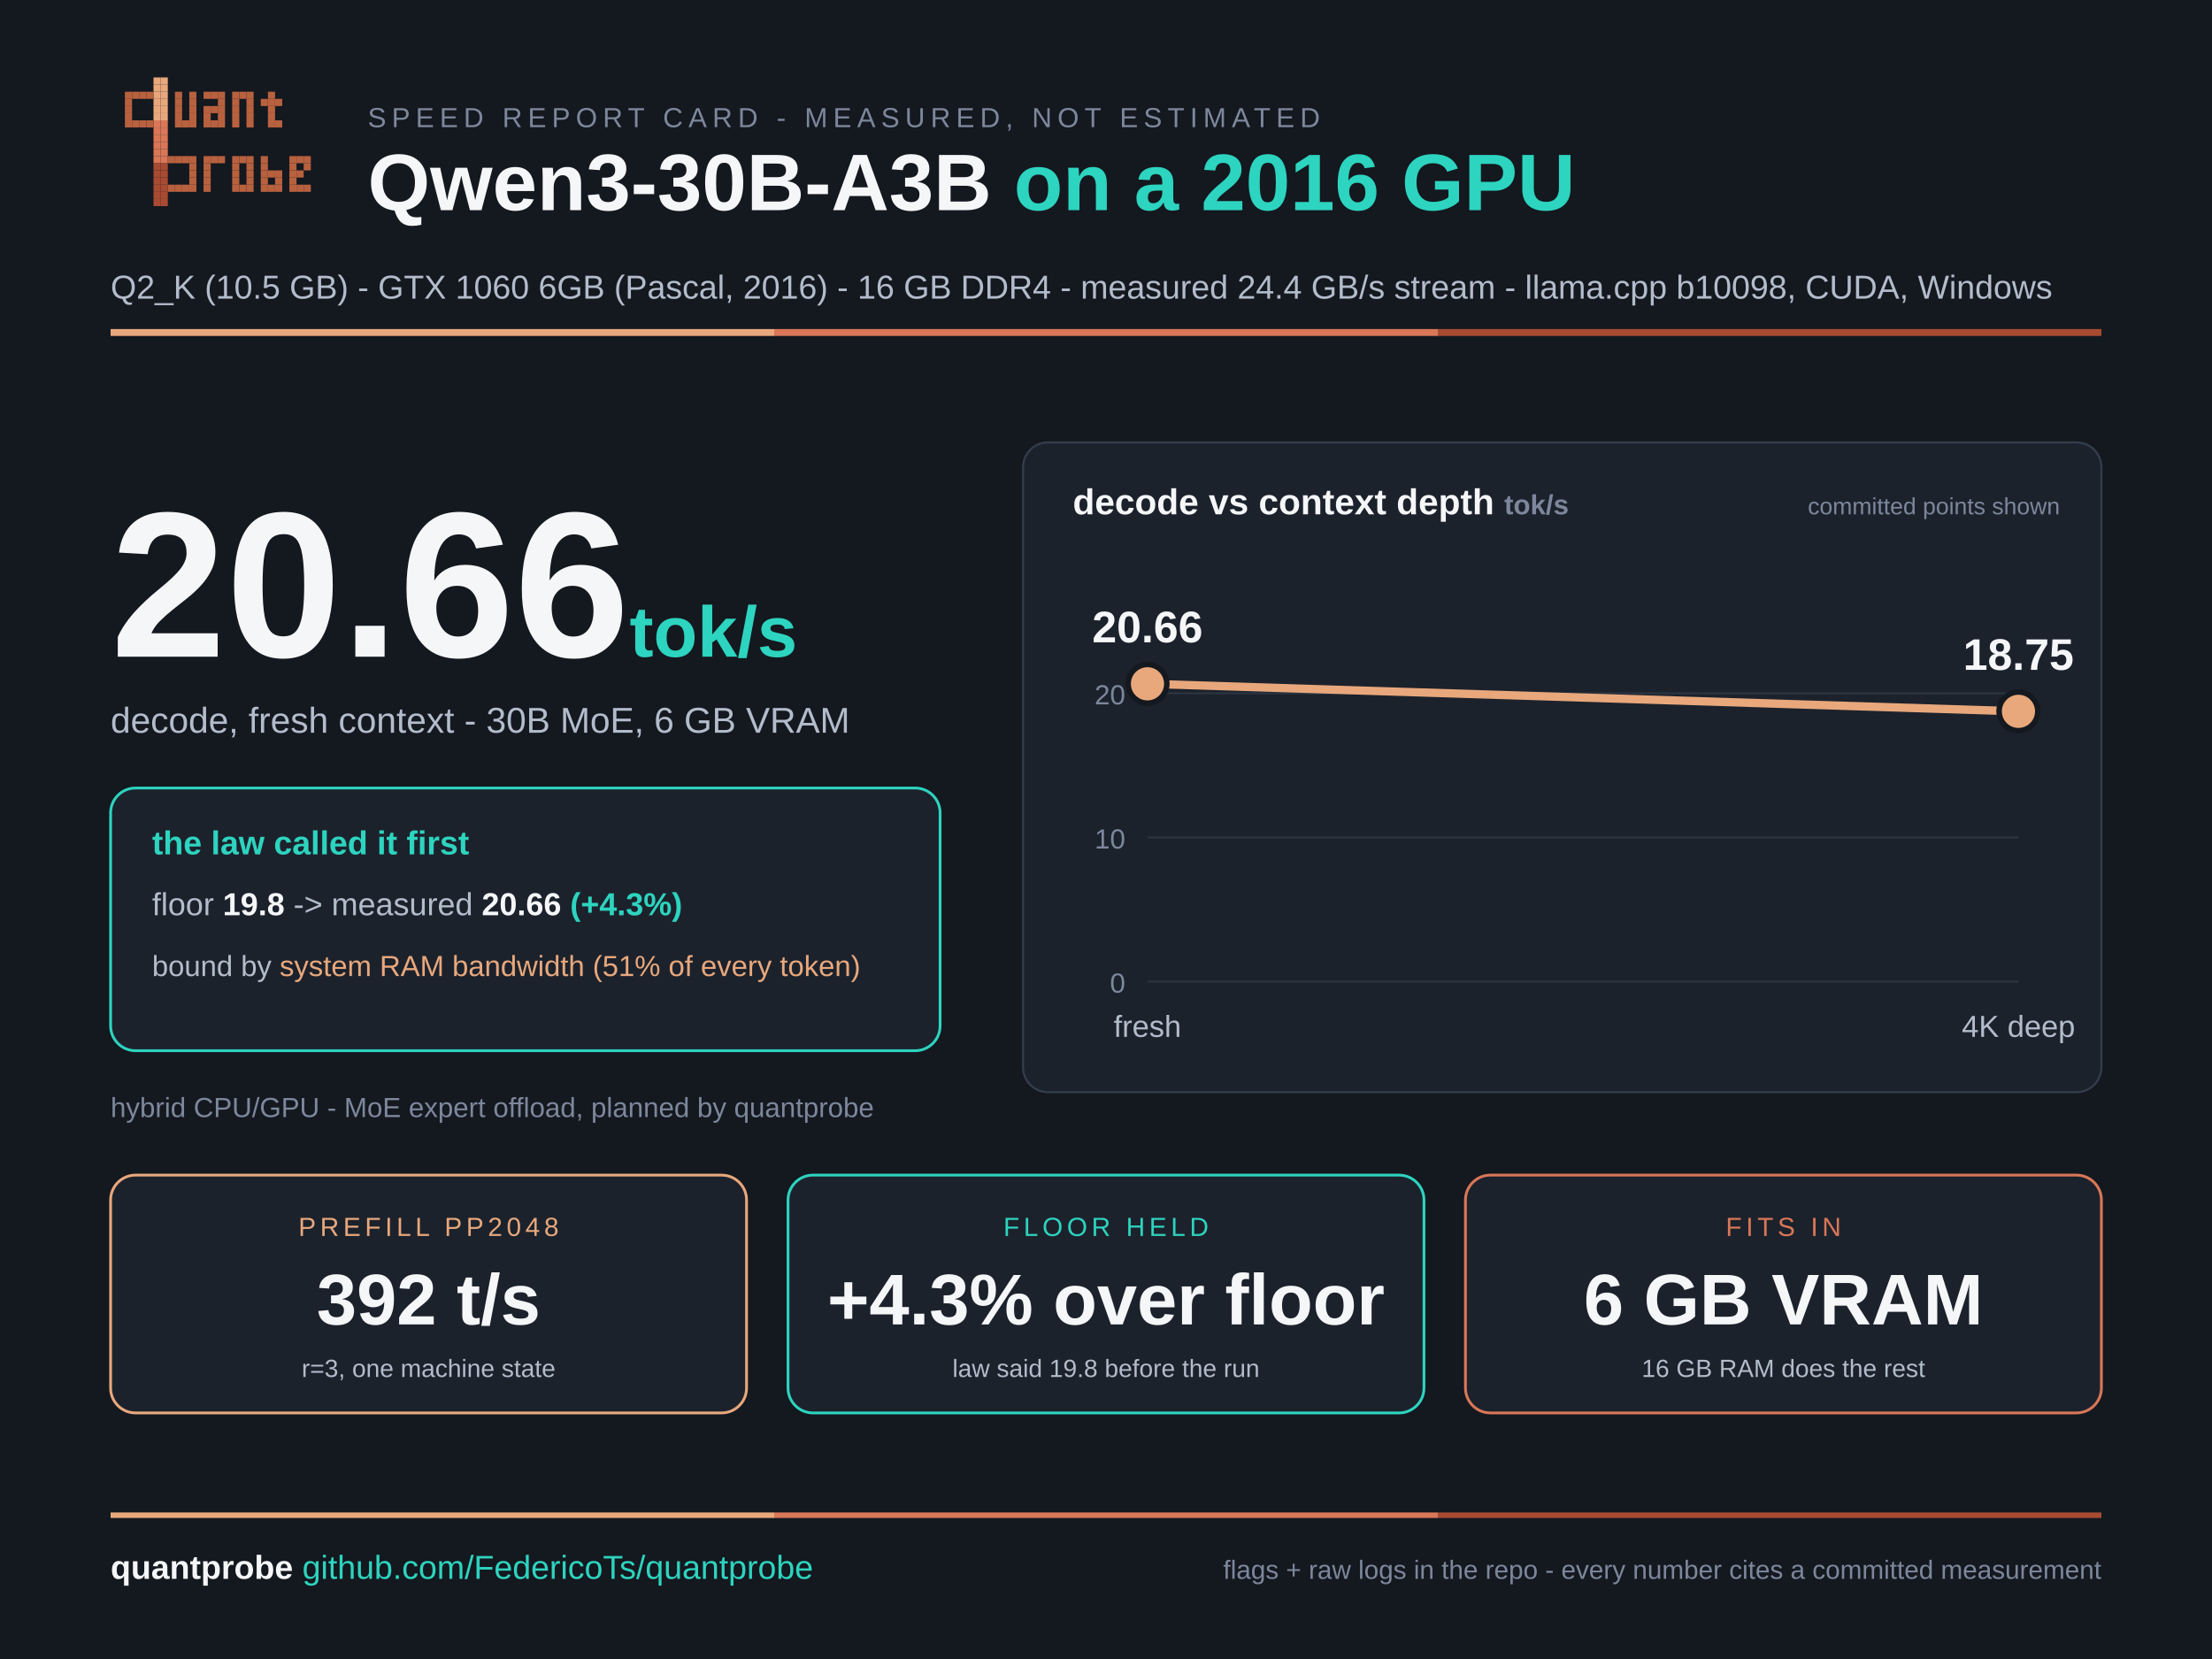
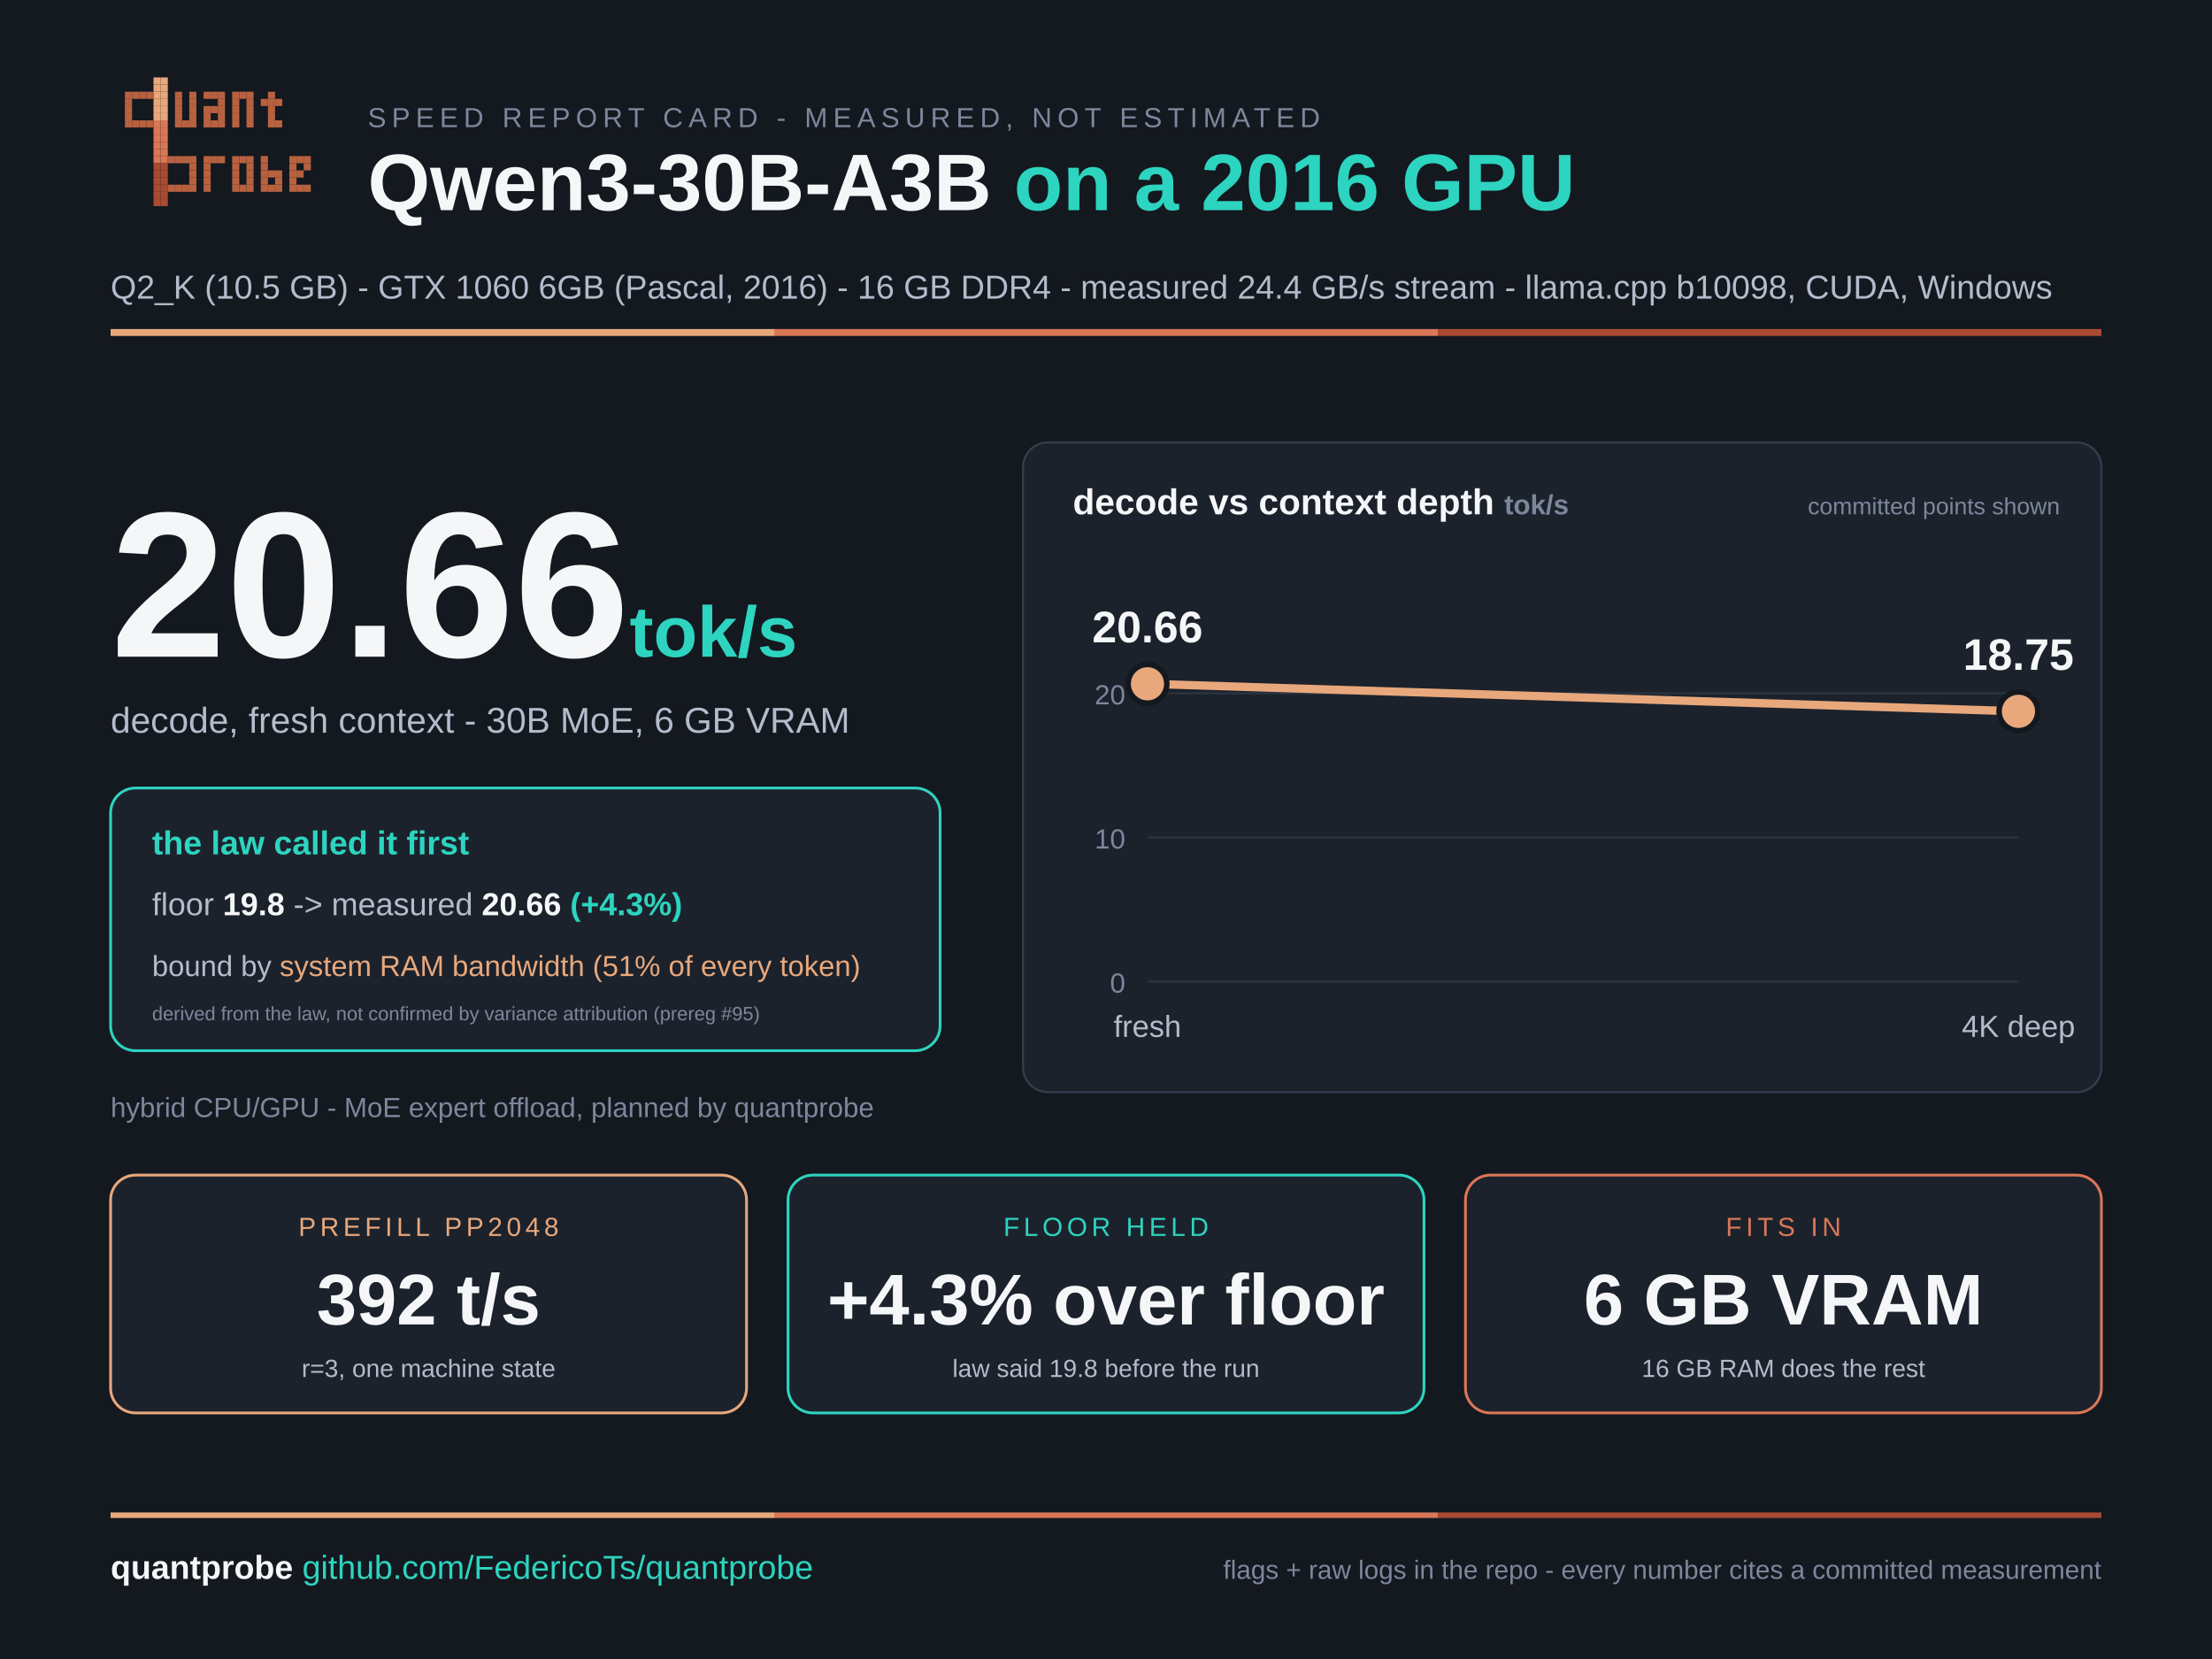
<svg xmlns="http://www.w3.org/2000/svg" viewBox="0 0 1600 1200" font-family="Segoe UI, Arial, sans-serif">
  <rect width="1600" height="1200" fill="#14181f" />
  <g transform="translate(80,56) scale(0.4310345)">
    <rect x="72" y="0" width="12" height="12" fill="#e8a87c" />
    <rect x="84" y="0" width="12" height="12" fill="#e8a87c" />
    <rect x="72" y="12" width="12" height="12" fill="#e8a87c" />
    <rect x="84" y="12" width="12" height="12" fill="#e8a87c" />
    <rect x="72" y="24" width="12" height="12" fill="#e8a87c" />
    <rect x="84" y="24" width="12" height="12" fill="#e8a87c" />
    <rect x="72" y="36" width="12" height="12" fill="#e8a87c" />
    <rect x="84" y="36" width="12" height="12" fill="#e8a87c" />
    <rect x="72" y="48" width="12" height="12" fill="#e8a87c" />
    <rect x="84" y="48" width="12" height="12" fill="#e8a87c" />
    <rect x="72" y="60" width="12" height="12" fill="#e8a87c" />
    <rect x="84" y="60" width="12" height="12" fill="#e8a87c" />
    <rect x="72" y="72" width="12" height="12" fill="#d97757" />
    <rect x="84" y="72" width="12" height="12" fill="#d97757" />
    <rect x="72" y="84" width="12" height="12" fill="#d97757" />
    <rect x="84" y="84" width="12" height="12" fill="#d97757" />
    <rect x="72" y="96" width="12" height="12" fill="#d97757" />
    <rect x="84" y="96" width="12" height="12" fill="#d97757" />
    <rect x="72" y="108" width="12" height="12" fill="#d97757" />
    <rect x="84" y="108" width="12" height="12" fill="#d97757" />
    <rect x="72" y="120" width="12" height="12" fill="#d97757" />
    <rect x="84" y="120" width="12" height="12" fill="#d97757" />
    <rect x="72" y="132" width="12" height="12" fill="#d97757" />
    <rect x="84" y="132" width="12" height="12" fill="#d97757" />
    <rect x="72" y="144" width="12" height="12" fill="#a84b32" />
    <rect x="84" y="144" width="12" height="12" fill="#a84b32" />
    <rect x="72" y="156" width="12" height="12" fill="#a84b32" />
    <rect x="84" y="156" width="12" height="12" fill="#a84b32" />
    <rect x="72" y="168" width="12" height="12" fill="#a84b32" />
    <rect x="84" y="168" width="12" height="12" fill="#a84b32" />
    <rect x="72" y="180" width="12" height="12" fill="#a84b32" />
    <rect x="84" y="180" width="12" height="12" fill="#a84b32" />
    <rect x="72" y="192" width="12" height="12" fill="#a84b32" />
    <rect x="84" y="192" width="12" height="12" fill="#a84b32" />
    <rect x="72" y="204" width="12" height="12" fill="#a84b32" />
    <rect x="84" y="204" width="12" height="12" fill="#a84b32" />
    <rect x="24" y="24" width="12" height="12" fill="#b8613f" />
    <rect x="24" y="72" width="12" height="12" fill="#b8613f" />
    <rect x="36" y="24" width="12" height="12" fill="#b8613f" />
    <rect x="36" y="72" width="12" height="12" fill="#b8613f" />
    <rect x="48" y="24" width="12" height="12" fill="#b8613f" />
    <rect x="48" y="72" width="12" height="12" fill="#b8613f" />
    <rect x="60" y="24" width="12" height="12" fill="#b8613f" />
    <rect x="60" y="72" width="12" height="12" fill="#b8613f" />
    <rect x="24" y="36" width="12" height="12" fill="#b8613f" />
    <rect x="24" y="48" width="12" height="12" fill="#b8613f" />
    <rect x="24" y="60" width="12" height="12" fill="#b8613f" />
    <rect x="108" y="24" width="12" height="12" fill="#b8613f" />
    <rect x="132" y="24" width="12" height="12" fill="#b8613f" />
    <rect x="108" y="36" width="12" height="12" fill="#b8613f" />
    <rect x="132" y="36" width="12" height="12" fill="#b8613f" />
    <rect x="108" y="48" width="12" height="12" fill="#b8613f" />
    <rect x="132" y="48" width="12" height="12" fill="#b8613f" />
    <rect x="108" y="60" width="12" height="12" fill="#b8613f" />
    <rect x="132" y="60" width="12" height="12" fill="#b8613f" />
    <rect x="108" y="72" width="12" height="12" fill="#b8613f" />
    <rect x="120" y="72" width="12" height="12" fill="#b8613f" />
    <rect x="132" y="72" width="12" height="12" fill="#b8613f" />
    <rect x="156" y="24" width="12" height="12" fill="#b8613f" />
    <rect x="168" y="24" width="12" height="12" fill="#b8613f" />
    <rect x="180" y="24" width="12" height="12" fill="#b8613f" />
    <rect x="180" y="36" width="12" height="12" fill="#b8613f" />
    <rect x="156" y="48" width="12" height="12" fill="#b8613f" />
    <rect x="168" y="48" width="12" height="12" fill="#b8613f" />
    <rect x="180" y="48" width="12" height="12" fill="#b8613f" />
    <rect x="156" y="60" width="12" height="12" fill="#b8613f" />
    <rect x="180" y="60" width="12" height="12" fill="#b8613f" />
    <rect x="156" y="72" width="12" height="12" fill="#b8613f" />
    <rect x="168" y="72" width="12" height="12" fill="#b8613f" />
    <rect x="180" y="72" width="12" height="12" fill="#b8613f" />
    <rect x="204" y="24" width="12" height="12" fill="#b8613f" />
    <rect x="216" y="24" width="12" height="12" fill="#b8613f" />
    <rect x="228" y="24" width="12" height="12" fill="#b8613f" />
    <rect x="204" y="36" width="12" height="12" fill="#b8613f" />
    <rect x="228" y="36" width="12" height="12" fill="#b8613f" />
    <rect x="204" y="48" width="12" height="12" fill="#b8613f" />
    <rect x="228" y="48" width="12" height="12" fill="#b8613f" />
    <rect x="204" y="60" width="12" height="12" fill="#b8613f" />
    <rect x="228" y="60" width="12" height="12" fill="#b8613f" />
    <rect x="204" y="72" width="12" height="12" fill="#b8613f" />
    <rect x="228" y="72" width="12" height="12" fill="#b8613f" />
    <rect x="264" y="24" width="12" height="12" fill="#b8613f" />
    <rect x="252" y="36" width="12" height="12" fill="#b8613f" />
    <rect x="264" y="36" width="12" height="12" fill="#b8613f" />
    <rect x="276" y="36" width="12" height="12" fill="#b8613f" />
    <rect x="264" y="48" width="12" height="12" fill="#b8613f" />
    <rect x="264" y="60" width="12" height="12" fill="#b8613f" />
    <rect x="264" y="72" width="12" height="12" fill="#b8613f" />
    <rect x="276" y="72" width="12" height="12" fill="#b8613f" />
    <rect x="96" y="132" width="12" height="12" fill="#b8613f" />
    <rect x="96" y="180" width="12" height="12" fill="#b8613f" />
    <rect x="108" y="132" width="12" height="12" fill="#b8613f" />
    <rect x="108" y="180" width="12" height="12" fill="#b8613f" />
    <rect x="120" y="132" width="12" height="12" fill="#b8613f" />
    <rect x="120" y="180" width="12" height="12" fill="#b8613f" />
    <rect x="132" y="132" width="12" height="12" fill="#b8613f" />
    <rect x="132" y="180" width="12" height="12" fill="#b8613f" />
    <rect x="132" y="144" width="12" height="12" fill="#b8613f" />
    <rect x="132" y="156" width="12" height="12" fill="#b8613f" />
    <rect x="132" y="168" width="12" height="12" fill="#b8613f" />
    <rect x="156" y="132" width="12" height="12" fill="#b8613f" />
    <rect x="168" y="132" width="12" height="12" fill="#b8613f" />
    <rect x="180" y="132" width="12" height="12" fill="#b8613f" />
    <rect x="156" y="144" width="12" height="12" fill="#b8613f" />
    <rect x="156" y="156" width="12" height="12" fill="#b8613f" />
    <rect x="156" y="168" width="12" height="12" fill="#b8613f" />
    <rect x="156" y="180" width="12" height="12" fill="#b8613f" />
    <rect x="204" y="132" width="12" height="12" fill="#b8613f" />
    <rect x="216" y="132" width="12" height="12" fill="#b8613f" />
    <rect x="228" y="132" width="12" height="12" fill="#b8613f" />
    <rect x="204" y="144" width="12" height="12" fill="#b8613f" />
    <rect x="228" y="144" width="12" height="12" fill="#b8613f" />
    <rect x="204" y="156" width="12" height="12" fill="#b8613f" />
    <rect x="228" y="156" width="12" height="12" fill="#b8613f" />
    <rect x="204" y="168" width="12" height="12" fill="#b8613f" />
    <rect x="228" y="168" width="12" height="12" fill="#b8613f" />
    <rect x="204" y="180" width="12" height="12" fill="#b8613f" />
    <rect x="216" y="180" width="12" height="12" fill="#b8613f" />
    <rect x="228" y="180" width="12" height="12" fill="#b8613f" />
    <rect x="252" y="132" width="12" height="12" fill="#b8613f" />
    <rect x="252" y="144" width="12" height="12" fill="#b8613f" />
    <rect x="252" y="156" width="12" height="12" fill="#b8613f" />
    <rect x="264" y="156" width="12" height="12" fill="#b8613f" />
    <rect x="276" y="156" width="12" height="12" fill="#b8613f" />
    <rect x="252" y="168" width="12" height="12" fill="#b8613f" />
    <rect x="276" y="168" width="12" height="12" fill="#b8613f" />
    <rect x="252" y="180" width="12" height="12" fill="#b8613f" />
    <rect x="264" y="180" width="12" height="12" fill="#b8613f" />
    <rect x="276" y="180" width="12" height="12" fill="#b8613f" />
    <rect x="300" y="132" width="12" height="12" fill="#b8613f" />
    <rect x="312" y="132" width="12" height="12" fill="#b8613f" />
    <rect x="324" y="132" width="12" height="12" fill="#b8613f" />
    <rect x="300" y="144" width="12" height="12" fill="#b8613f" />
    <rect x="324" y="144" width="12" height="12" fill="#b8613f" />
    <rect x="300" y="156" width="12" height="12" fill="#b8613f" />
    <rect x="312" y="156" width="12" height="12" fill="#b8613f" />
    <rect x="300" y="168" width="12" height="12" fill="#b8613f" />
    <rect x="300" y="180" width="12" height="12" fill="#b8613f" />
    <rect x="312" y="180" width="12" height="12" fill="#b8613f" />
    <rect x="324" y="180" width="12" height="12" fill="#b8613f" />
  </g>
  <text x="266" y="92" fill="#7d879c" font-size="20" letter-spacing="4">SPEED REPORT CARD - MEASURED, NOT ESTIMATED</text>
  <text x="266" y="152" fill="#f5f6f8" font-size="58" font-weight="bold">Qwen3-30B-A3B <tspan fill="#2dd4bf">on a 2016 GPU</tspan>
  </text>
  <text x="80" y="216" fill="#b3bccb" font-size="24">Q2_K (10.5 GB) - GTX 1060 6GB (Pascal, 2016) - 16 GB DDR4  -  measured 24.4 GB/s stream - llama.cpp b10098, CUDA, Windows</text>
  <rect x="80" y="238" width="480.0" height="5" fill="#e8a87c" />
  <rect x="560.0" y="238" width="480.0" height="5" fill="#d97757" />
  <rect x="1040.0" y="238" width="480.0" height="5" fill="#a84b32" />
  <text x="80" y="475" fill="#f5f6f8" font-size="150" font-weight="bold">20.66<tspan fill="#2dd4bf" font-size="52"> tok/s</tspan>
  </text>
  <text x="80" y="530" fill="#b3bccb" font-size="26">decode, fresh context - 30B MoE, 6 GB VRAM</text>
  <rect x="80" y="570" width="600" height="190" rx="18" fill="#1c222c" stroke="#2dd4bf" stroke-width="2" />
  <text x="110" y="618" fill="#2dd4bf" font-size="24" font-weight="bold">the law called it first</text>
  <text x="110" y="662" fill="#b3bccb" font-size="23">floor <tspan fill="#f5f6f8" font-weight="bold">19.8</tspan> -&gt; measured <tspan fill="#f5f6f8" font-weight="bold">20.66</tspan>
    <tspan fill="#2dd4bf" font-weight="bold">(+4.3%)</tspan>
  </text>
  <text x="110" y="706" fill="#b3bccb" font-size="21">bound by <tspan fill="#e8a87c">system RAM bandwidth (51% of every token)</tspan>
  </text>
+   <text x="110" y="738" fill="#7d879c" font-size="14">derived from the law, not confirmed by variance attribution (prereg #95)</text>
  <text x="80" y="808" fill="#7d879c" font-size="20">hybrid CPU/GPU - MoE expert offload, planned by quantprobe</text>
  <rect x="740" y="320" width="780" height="470" rx="18" fill="#1c222c" stroke="#343d4d" stroke-width="1.5" />
  <text x="776" y="372" fill="#f5f6f8" font-size="26" font-weight="bold">decode vs context depth <tspan fill="#7d879c" font-size="20">tok/s</tspan>
  </text>
  <text x="1490" y="372" text-anchor="end" fill="#7d879c" font-size="17">committed points shown</text>
  <line x1="830" y1="710.0" x2="1460" y2="710.0" stroke="#2a3340" stroke-width="1.5" />
  <text x="814" y="718.0" text-anchor="end" fill="#7d879c" font-size="20">0</text>
  <line x1="830" y1="605.748" x2="1460" y2="605.748" stroke="#2a3340" stroke-width="1.5" />
  <text x="814" y="613.748" text-anchor="end" fill="#7d879c" font-size="20">10</text>
  <line x1="830" y1="501.496" x2="1460" y2="501.496" stroke="#2a3340" stroke-width="1.5" />
  <text x="814" y="509.496" text-anchor="end" fill="#7d879c" font-size="20">20</text>
  <polyline points="830.0,494.615 1460.0,514.528" fill="none" stroke="#e8a87c" stroke-width="6" stroke-linecap="round" />
  <circle cx="830.0" cy="494.615" r="14" fill="#e8a87c" stroke="#14181f" stroke-width="4" />
  <text x="830.0" y="464.615" text-anchor="middle" fill="#f5f6f8" font-size="32" font-weight="bold">20.66</text>
  <text x="830.0" y="750" text-anchor="middle" fill="#b3bccb" font-size="22">fresh</text>
  <circle cx="1460.0" cy="514.528" r="14" fill="#e8a87c" stroke="#14181f" stroke-width="4" />
  <text x="1460.0" y="484.528" text-anchor="middle" fill="#f5f6f8" font-size="32" font-weight="bold">18.75</text>
  <text x="1460.0" y="750" text-anchor="middle" fill="#b3bccb" font-size="22">4K deep</text>
  <rect x="80.0" y="850" width="460.0" height="172" rx="18" fill="#1c222c" stroke="#e8a87c" stroke-width="2" />
  <text x="310.0" y="894" text-anchor="middle" fill="#e8a87c" font-size="19" letter-spacing="3">PREFILL PP2048</text>
  <text x="310.0" y="958" text-anchor="middle" fill="#f5f6f8" font-size="52" font-weight="bold">392 t/s</text>
  <text x="310.0" y="996" text-anchor="middle" fill="#b3bccb" font-size="18">r=3, one machine state</text>
  <rect x="570.0" y="850" width="460.0" height="172" rx="18" fill="#1c222c" stroke="#2dd4bf" stroke-width="2" />
  <text x="800.0" y="894" text-anchor="middle" fill="#2dd4bf" font-size="19" letter-spacing="3">FLOOR HELD</text>
  <text x="800.0" y="958" text-anchor="middle" fill="#f5f6f8" font-size="52" font-weight="bold">+4.3% over floor</text>
  <text x="800.0" y="996" text-anchor="middle" fill="#b3bccb" font-size="18">law said 19.8 before the run</text>
  <rect x="1060.0" y="850" width="460.0" height="172" rx="18" fill="#1c222c" stroke="#d97757" stroke-width="2" />
  <text x="1290.0" y="894" text-anchor="middle" fill="#d97757" font-size="19" letter-spacing="3">FITS IN</text>
  <text x="1290.0" y="958" text-anchor="middle" fill="#f5f6f8" font-size="52" font-weight="bold">6 GB VRAM</text>
  <text x="1290.0" y="996" text-anchor="middle" fill="#b3bccb" font-size="18">16 GB RAM does the rest</text>
  <rect x="80" y="1094" width="480.0" height="4" fill="#e8a87c" />
  <rect x="560.0" y="1094" width="480.0" height="4" fill="#d97757" />
  <rect x="1040.0" y="1094" width="480.0" height="4" fill="#a84b32" />
  <text x="80" y="1142" fill="#f5f6f8" font-size="24" font-weight="bold">quantprobe  <tspan fill="#2dd4bf" font-weight="normal">github.com/FedericoTs/quantprobe</tspan>
  </text>
  <text x="1520" y="1142" text-anchor="end" fill="#7d879c" font-size="19">flags + raw logs in the repo - every number cites a committed measurement</text>
</svg>
